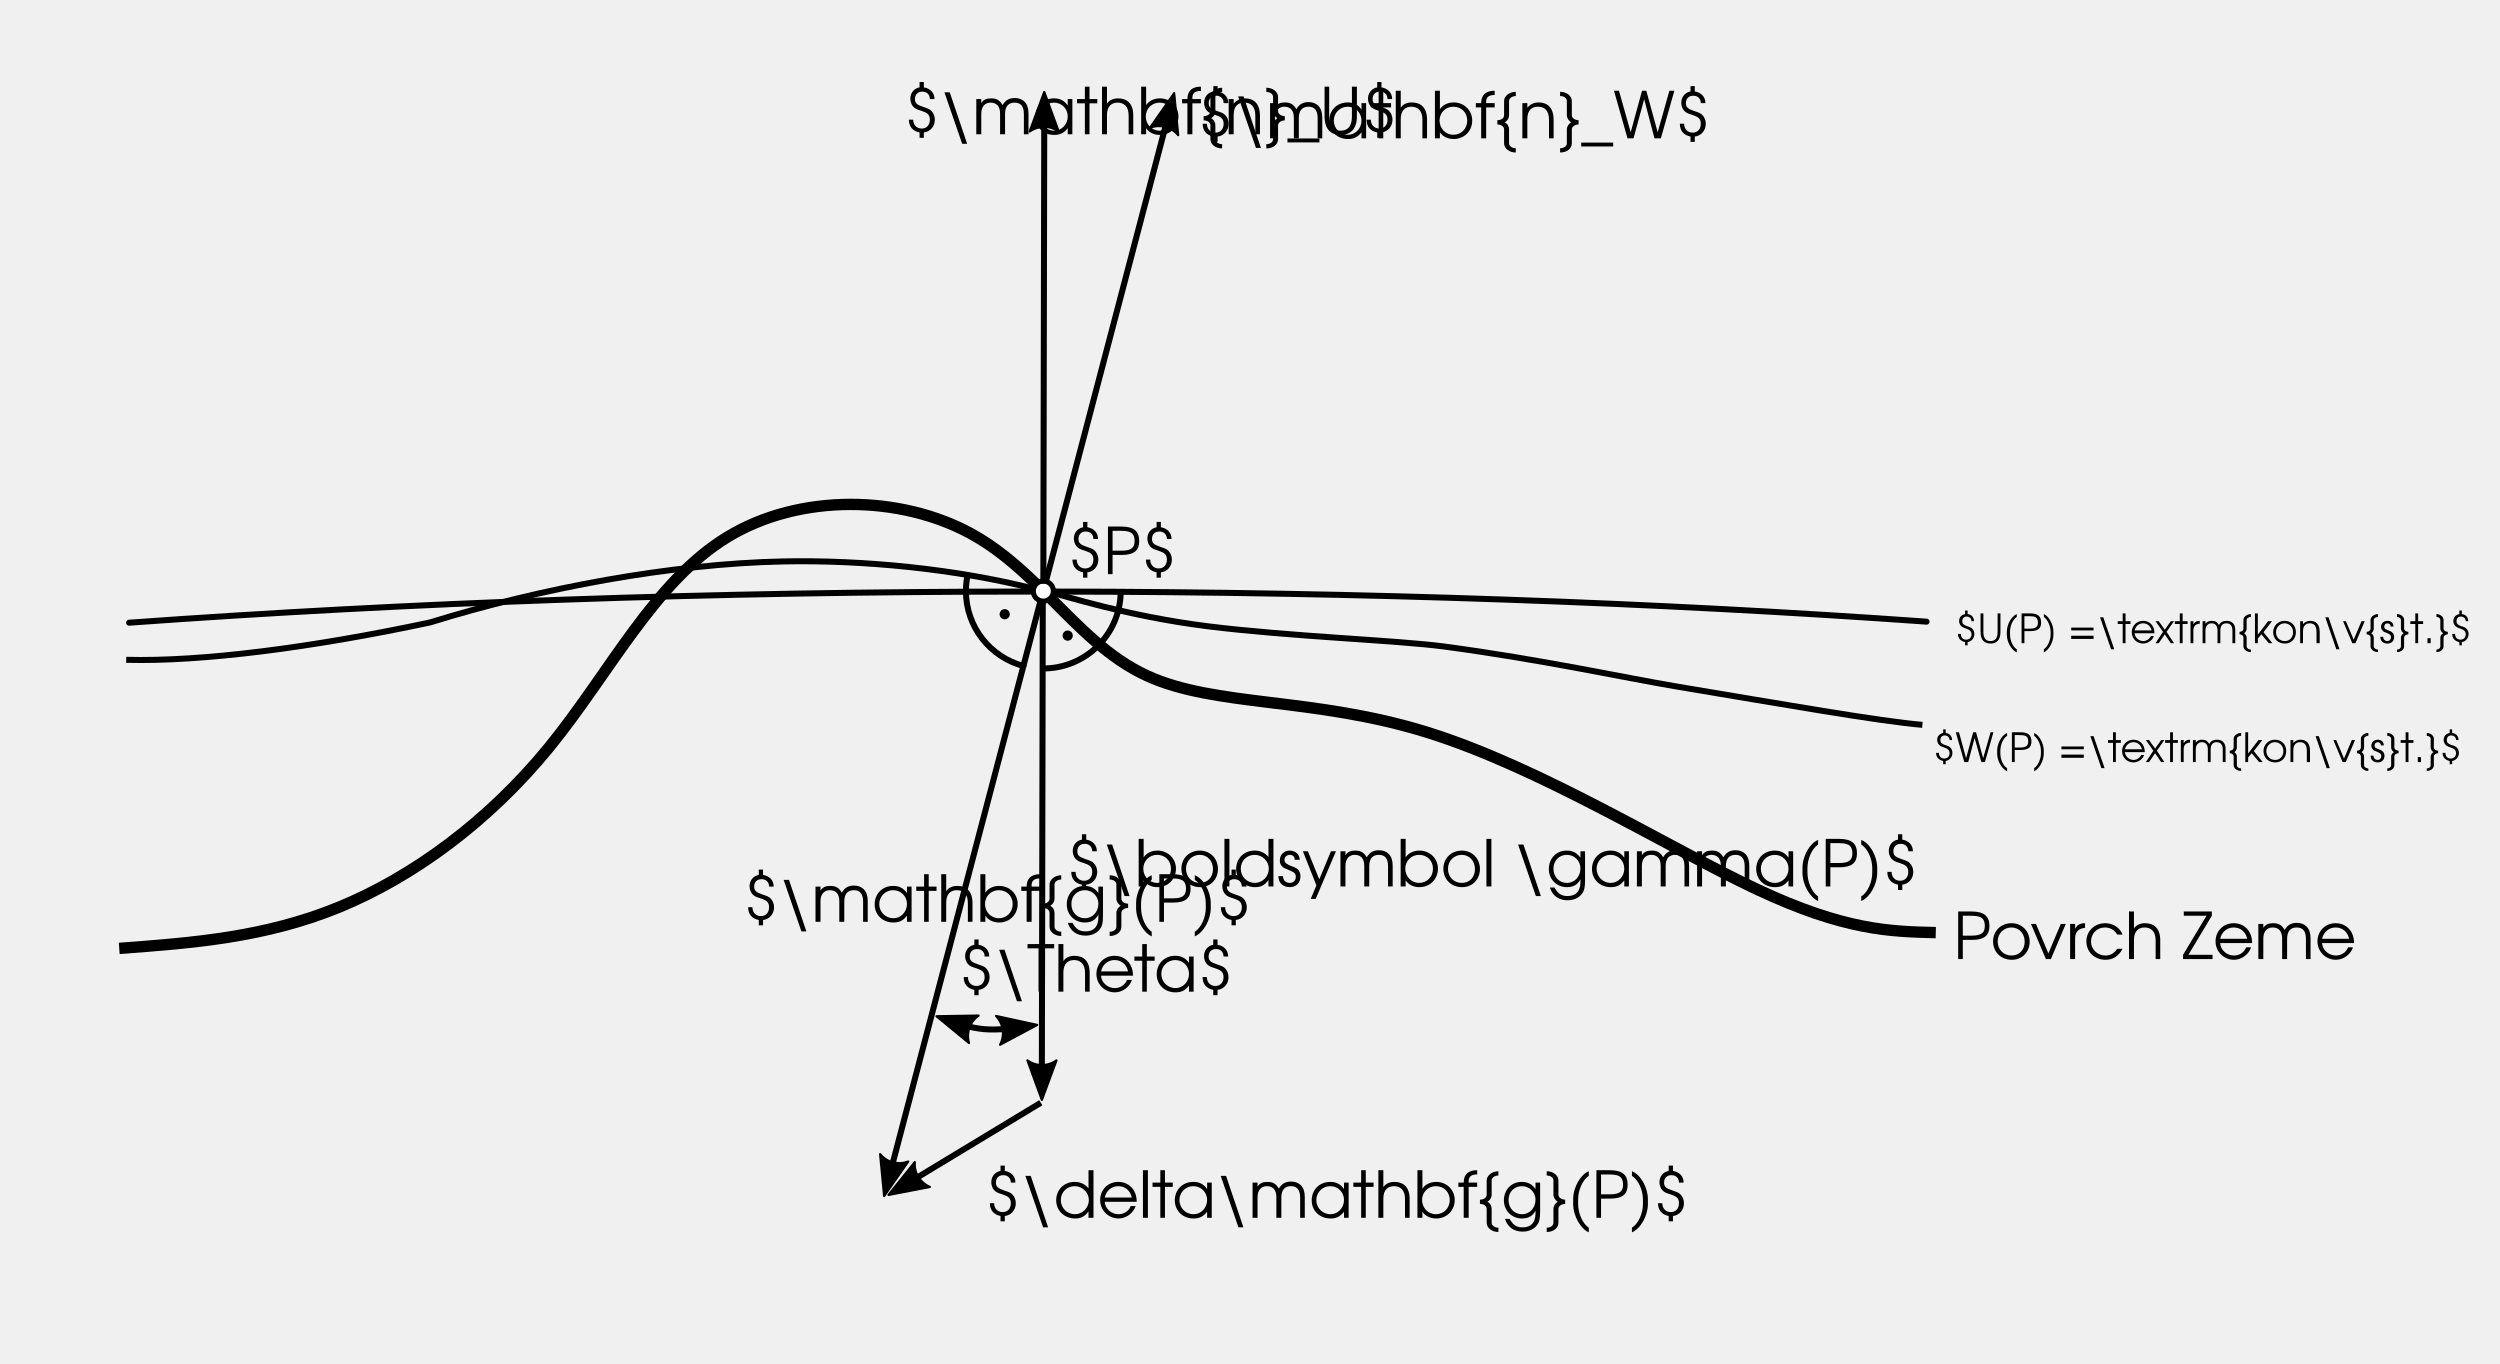
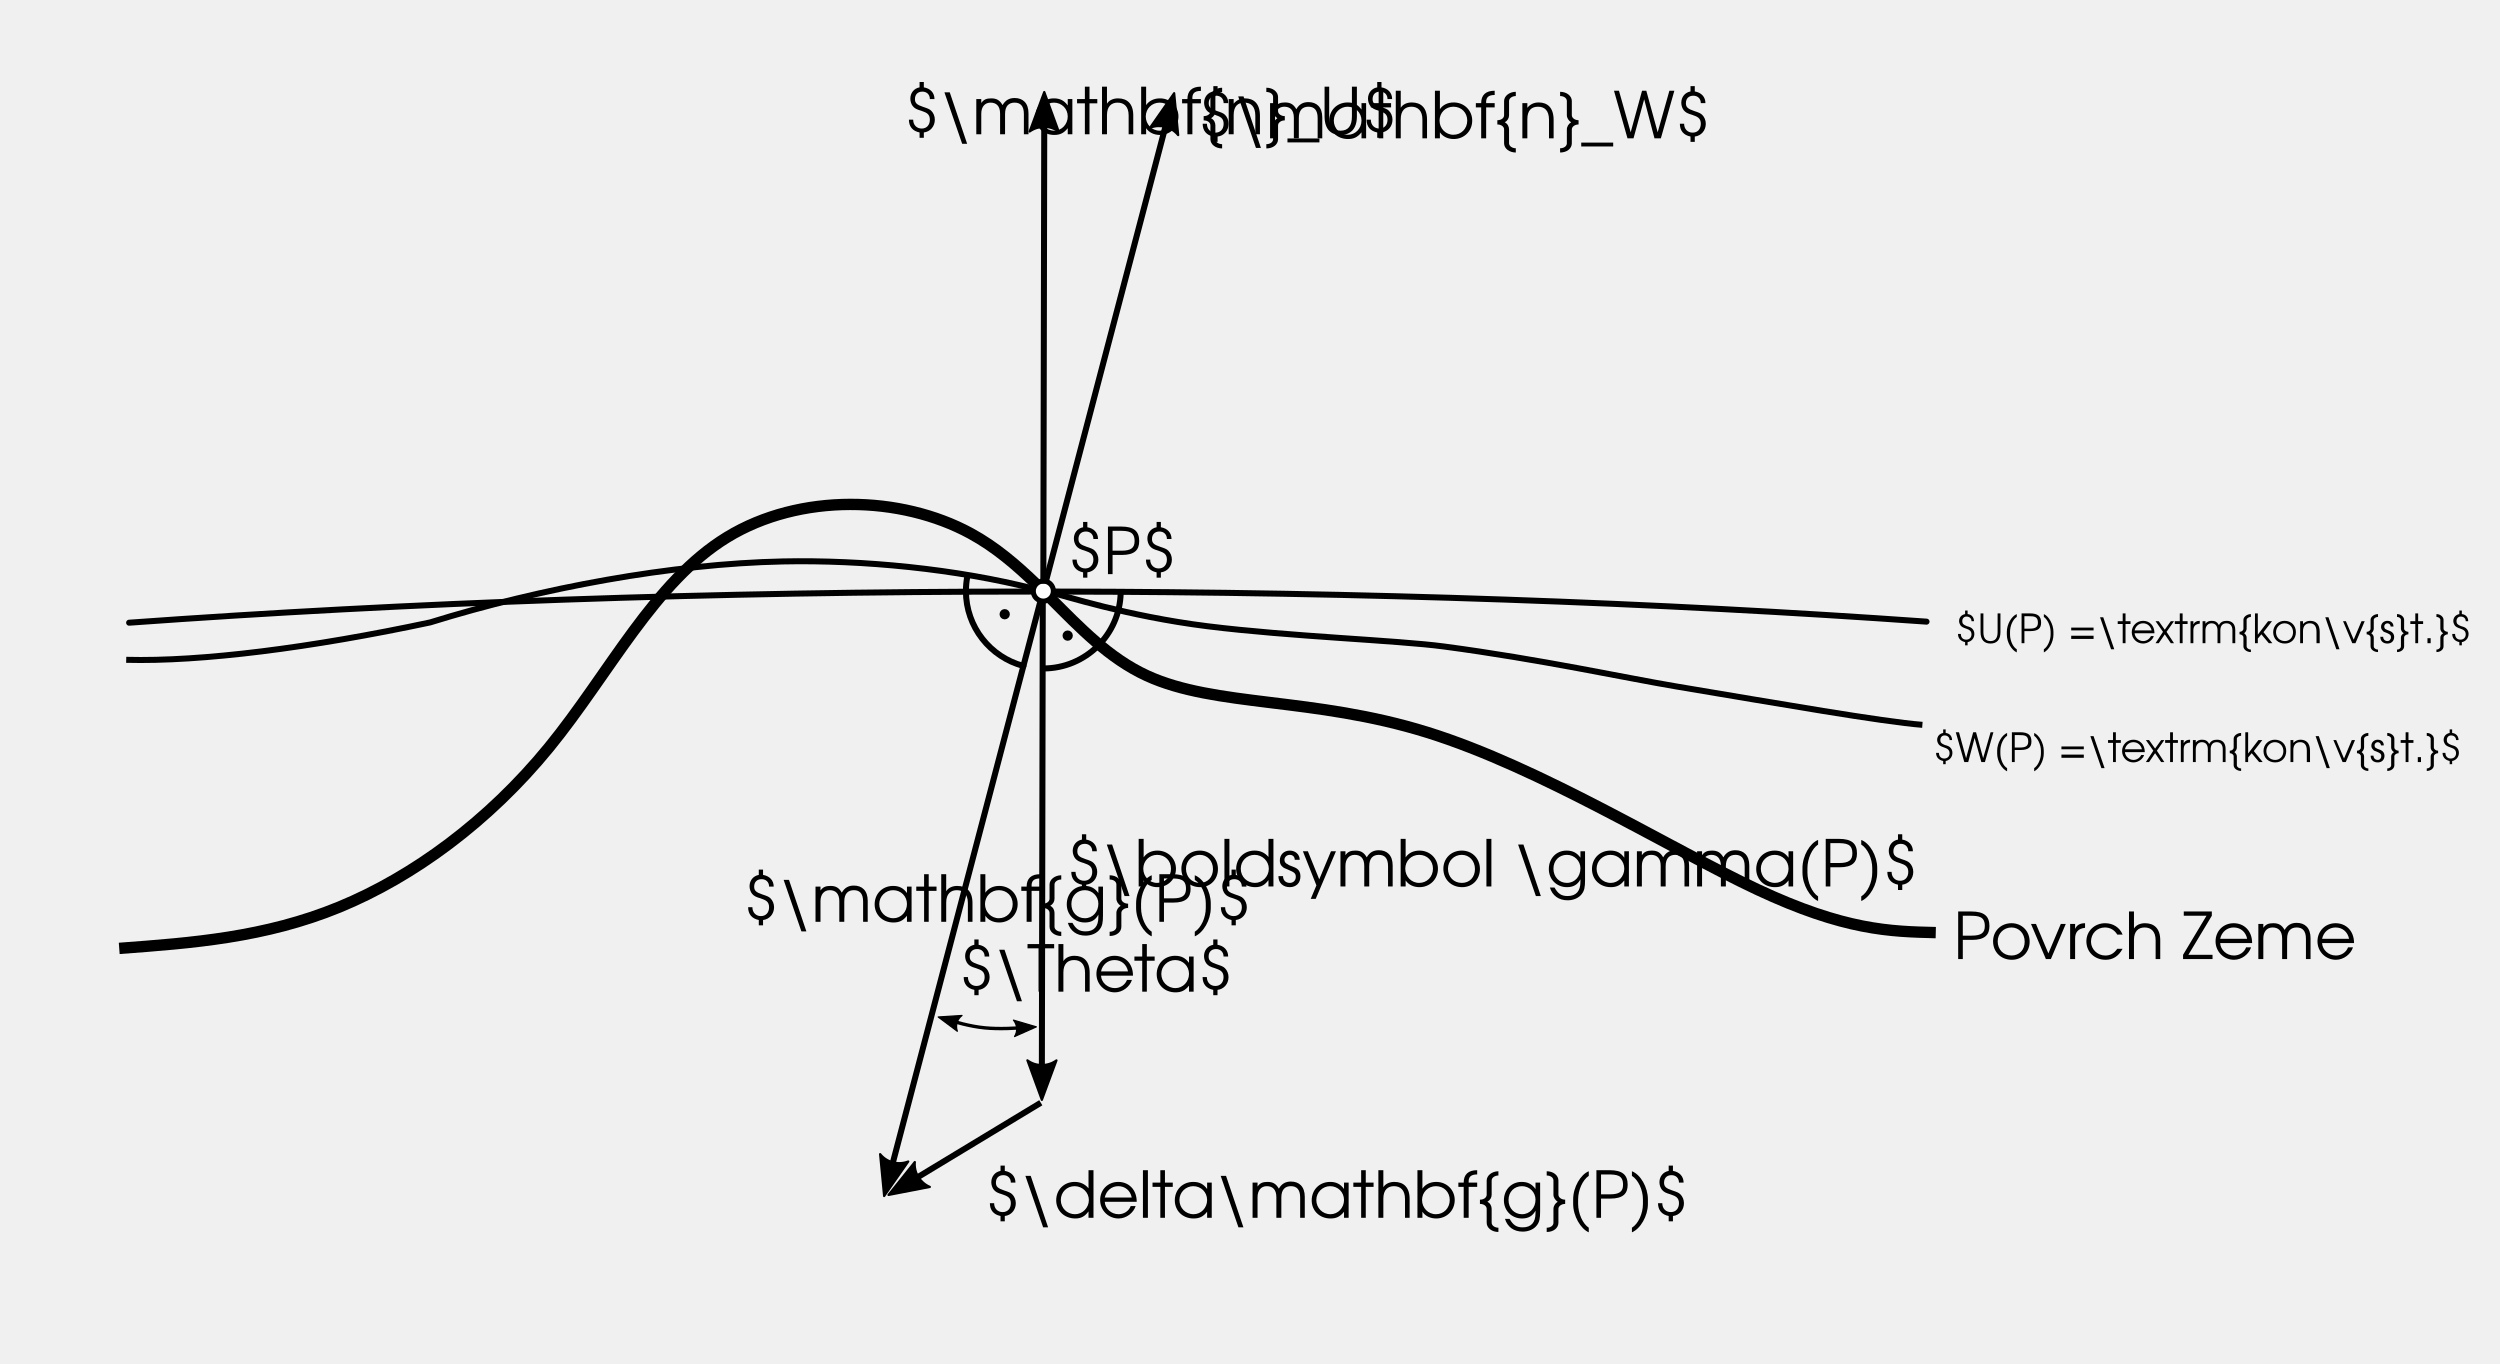
<svg xmlns="http://www.w3.org/2000/svg" xmlns:ns1="http://www.openswatchbook.org/uri/2009/osb" width="110mm" height="60mm" viewBox="0 0 110 60" version="1.1" id="svg8">
  <defs id="defs2">
    <marker style="overflow:visible" id="marker3632" refX="0" refY="0" orient="auto">
      <path transform="scale(0.6)" d="M 8.719,4.034 -2.207,0.016 8.719,-4.002 c -1.745,2.372 -1.735,5.617 -6e-7,8.035 z" style="fill:#000000;fill-opacity:1;fill-rule:evenodd;stroke:#000000;stroke-width:0.625;stroke-linejoin:round;stroke-opacity:1" id="path3630" />
    </marker>
    <marker style="overflow:visible" id="marker3406" refX="0" refY="0" orient="auto">
      <path transform="scale(0.6)" d="M 8.719,4.034 -2.207,0.016 8.719,-4.002 c -1.745,2.372 -1.735,5.617 -6e-7,8.035 z" style="fill:#000000;fill-opacity:1;fill-rule:evenodd;stroke:#000000;stroke-width:0.625;stroke-linejoin:round;stroke-opacity:1" id="path3404" />
    </marker>
    <marker style="overflow:visible" id="marker2202" refX="0" refY="0" orient="auto">
      <path transform="scale(-0.6)" d="M 8.719,4.034 -2.207,0.016 8.719,-4.002 c -1.745,2.372 -1.735,5.617 -6e-7,8.035 z" style="fill:#000000;fill-opacity:1;fill-rule:evenodd;stroke:#000000;stroke-width:0.625;stroke-linejoin:round;stroke-opacity:1" id="path2200" />
    </marker>
    <linearGradient id="linearGradient1205" ns1:paint="solid">
      <stop style="stop-color:#000000;stop-opacity:1;" offset="0" id="stop1203" />
    </linearGradient>
    <marker style="overflow:visible" id="marker4279" refX="0" refY="0" orient="auto">
      <path transform="scale(-0.6)" d="M 8.719,4.034 -2.207,0.016 8.719,-4.002 c -1.745,2.372 -1.735,5.617 -6e-7,8.035 z" style="fill:#000000;fill-opacity:1;fill-rule:evenodd;stroke:#000000;stroke-width:0.625;stroke-linejoin:round;stroke-opacity:1" id="path4277" />
    </marker>
    <marker style="overflow:visible" id="marker3811" refX="0" refY="0" orient="auto">
      <path transform="scale(-0.6)" d="M 8.719,4.034 -2.207,0.016 8.719,-4.002 c -1.745,2.372 -1.735,5.617 -6e-7,8.035 z" style="fill:#000000;fill-opacity:1;fill-rule:evenodd;stroke:#000000;stroke-width:0.625;stroke-linejoin:round;stroke-opacity:1" id="path3809" />
    </marker>
    <marker style="overflow:visible" id="marker2639" refX="0" refY="0" orient="auto">
      <path transform="scale(0.6)" d="M 8.719,4.034 -2.207,0.016 8.719,-4.002 c -1.745,2.372 -1.735,5.617 -6e-7,8.035 z" style="fill:#000000;fill-opacity:1;fill-rule:evenodd;stroke:#000000;stroke-width:0.625;stroke-linejoin:round;stroke-opacity:1" id="path2637" />
    </marker>
    <marker style="overflow:visible" id="Arrow1Mstart" refX="0" refY="0" orient="auto">
      <path transform="matrix(0.4,0,0,0.4,4,0)" style="fill:#000000;fill-opacity:1;fill-rule:evenodd;stroke:#000000;stroke-width:1pt;stroke-opacity:1" d="M 0,0 5,-5 -12.5,0 5,5 Z" id="path2093" />
    </marker>
    <marker style="overflow:visible" id="marker1847" refX="0" refY="0" orient="auto">
      <path transform="scale(-0.6)" d="M 8.719,4.034 -2.207,0.016 8.719,-4.002 c -1.745,2.372 -1.735,5.617 -6e-7,8.035 z" style="fill:#000000;fill-opacity:1;fill-rule:evenodd;stroke:#000000;stroke-width:0.625;stroke-linejoin:round;stroke-opacity:1" id="path1845" />
    </marker>
    <marker style="overflow:visible" id="Arrow2Mstart" refX="0" refY="0" orient="auto">
      <path transform="scale(0.6)" d="M 8.719,4.034 -2.207,0.016 8.719,-4.002 c -1.745,2.372 -1.735,5.617 -6e-7,8.035 z" style="fill:#000000;fill-opacity:1;fill-rule:evenodd;stroke:#000000;stroke-width:0.625;stroke-linejoin:round;stroke-opacity:1" id="path891" />
    </marker>
    <marker style="overflow:visible" id="marker1347" refX="0" refY="0" orient="auto">
      <path transform="matrix(-0.8,0,0,-0.8,-10,0)" style="fill:#000000;fill-opacity:1;fill-rule:evenodd;stroke:#000000;stroke-width:1pt;stroke-opacity:1" d="M 0,0 5,-5 -12.5,0 5,5 Z" id="path1345" />
    </marker>
    <marker style="overflow:visible" id="marker1259" refX="0" refY="0" orient="auto">
      <path transform="scale(-0.6)" d="M 8.719,4.034 -2.207,0.016 8.719,-4.002 c -1.745,2.372 -1.735,5.617 -6e-7,8.035 z" style="fill:#000000;fill-opacity:1;fill-rule:evenodd;stroke:#000000;stroke-width:0.625;stroke-linejoin:round;stroke-opacity:1" id="path1257" />
    </marker>
    <marker style="overflow:visible" id="Arrow2Mend" refX="0" refY="0" orient="auto">
      <path transform="scale(-0.6)" d="M 8.719,4.034 -2.207,0.016 8.719,-4.002 c -1.745,2.372 -1.735,5.617 -6e-7,8.035 z" style="fill:#000000;fill-opacity:1;fill-rule:evenodd;stroke:#000000;stroke-width:0.625;stroke-linejoin:round;stroke-opacity:1" id="path894" />
    </marker>
    <marker style="overflow:visible" id="Arrow1Mend" refX="0" refY="0" orient="auto">
      <path transform="matrix(-0.4,0,0,-0.4,-4,0)" style="fill:#000000;fill-opacity:1;fill-rule:evenodd;stroke:#000000;stroke-width:1pt;stroke-opacity:1" d="M 0,0 5,-5 -12.5,0 5,5 Z" id="path876" />
    </marker>
    <marker style="overflow:visible" id="Arrow2Lend" refX="0" refY="0" orient="auto">
      <path transform="matrix(-1.1,0,0,-1.1,-1.1,0)" d="M 8.719,4.034 -2.207,0.016 8.719,-4.002 c -1.745,2.372 -1.735,5.617 -6e-7,8.035 z" style="fill:#000000;fill-opacity:1;fill-rule:evenodd;stroke:#000000;stroke-width:0.625;stroke-linejoin:round;stroke-opacity:1" id="path888" />
    </marker>
    <marker style="overflow:visible" id="Arrow1Lend" refX="0" refY="0" orient="auto">
      <path transform="matrix(-0.8,0,0,-0.8,-10,0)" style="fill:#000000;fill-opacity:1;fill-rule:evenodd;stroke:#000000;stroke-width:1pt;stroke-opacity:1" d="M 0,0 5,-5 -12.5,0 5,5 Z" id="path870" />
    </marker>
    <marker style="overflow:visible" id="marker1945-6" refX="0" refY="0" orient="auto">
      <path transform="scale(-0.6)" d="M 8.719,4.034 -2.207,0.016 8.719,-4.002 c -1.745,2.372 -1.735,5.617 -6e-7,8.035 z" style="fill:#000000;fill-opacity:1;fill-rule:evenodd;stroke:#000000;stroke-width:0.625;stroke-linejoin:round;stroke-opacity:1" id="path1943-2" />
    </marker>
    <marker style="overflow:visible" id="marker1945-1" refX="0" refY="0" orient="auto">
      <path transform="scale(-0.6)" d="M 8.719,4.034 -2.207,0.016 8.719,-4.002 c -1.745,2.372 -1.735,5.617 -6e-7,8.035 z" style="fill:#000000;fill-opacity:1;fill-rule:evenodd;stroke:#000000;stroke-width:0.625;stroke-linejoin:round;stroke-opacity:1" id="path1943-0" />
    </marker>
    <marker style="overflow:visible" id="marker1945-0" refX="0" refY="0" orient="auto">
      <path transform="scale(-0.6)" d="M 8.719,4.034 -2.207,0.016 8.719,-4.002 c -1.745,2.372 -1.735,5.617 -6e-7,8.035 z" style="fill:#000000;fill-opacity:1;fill-rule:evenodd;stroke:#000000;stroke-width:0.625;stroke-linejoin:round;stroke-opacity:1" id="path1943-8" />
    </marker>
    <marker style="overflow:visible" id="marker1847-6" refX="0" refY="0" orient="auto">
      <path transform="scale(-0.6)" d="M 8.719,4.034 -2.207,0.016 8.719,-4.002 c -1.745,2.372 -1.735,5.617 -6e-7,8.035 z" style="fill:#000000;fill-opacity:1;fill-rule:evenodd;stroke:#000000;stroke-width:0.625;stroke-linejoin:round;stroke-opacity:1" id="path1845-8" />
    </marker>
    <marker style="overflow:visible" id="marker1847-68" refX="0" refY="0" orient="auto">
      <path transform="scale(-0.6)" d="M 8.719,4.034 -2.207,0.016 8.719,-4.002 c -1.745,2.372 -1.735,5.617 -6e-7,8.035 z" style="fill:#000000;fill-opacity:1;fill-rule:evenodd;stroke:#000000;stroke-width:0.625;stroke-linejoin:round;stroke-opacity:1" id="path1845-5" />
    </marker>
    <marker style="overflow:visible" id="marker1945-3" refX="0" refY="0" orient="auto">
      <path transform="scale(-0.6)" d="M 8.719,4.034 -2.207,0.016 8.719,-4.002 c -1.745,2.372 -1.735,5.617 -6e-7,8.035 z" style="fill:#000000;fill-opacity:1;fill-rule:evenodd;stroke:#000000;stroke-width:0.625;stroke-linejoin:round;stroke-opacity:1" id="path1943-6" />
    </marker>
    <marker style="overflow:visible" id="marker1847-5" refX="0" refY="0" orient="auto">
      <path transform="scale(-0.6)" d="M 8.719,4.034 -2.207,0.016 8.719,-4.002 c -1.745,2.372 -1.735,5.617 -6e-7,8.035 z" style="fill:#000000;fill-opacity:1;fill-rule:evenodd;stroke:#000000;stroke-width:0.625;stroke-linejoin:round;stroke-opacity:1" id="path1845-3" />
    </marker>
    <marker style="overflow:visible" id="marker1847-9" refX="0" refY="0" orient="auto">
      <path transform="scale(-0.6)" d="M 8.719,4.034 -2.207,0.016 8.719,-4.002 c -1.745,2.372 -1.735,5.617 -6e-7,8.035 z" style="fill:#000000;fill-opacity:1;fill-rule:evenodd;stroke:#000000;stroke-width:0.625;stroke-linejoin:round;stroke-opacity:1" id="path1845-2" />
    </marker>
    <marker style="overflow:visible" id="marker4279-6" refX="0" refY="0" orient="auto">
      <path transform="scale(-0.6)" d="M 8.719,4.034 -2.207,0.016 8.719,-4.002 c -1.745,2.372 -1.735,5.617 -6e-7,8.035 z" style="fill:#000000;fill-opacity:1;fill-rule:evenodd;stroke:#000000;stroke-width:0.625;stroke-linejoin:round;stroke-opacity:1" id="path4277-0" />
    </marker>
    <marker style="overflow:visible" id="marker4279-2" refX="0" refY="0" orient="auto">
      <path transform="scale(-0.6)" d="M 8.719,4.034 -2.207,0.016 8.719,-4.002 c -1.745,2.372 -1.735,5.617 -6e-7,8.035 z" style="fill:#000000;fill-opacity:1;fill-rule:evenodd;stroke:#000000;stroke-width:0.625;stroke-linejoin:round;stroke-opacity:1" id="path4277-7" />
    </marker>
    <marker style="overflow:visible" id="marker4279-5" refX="0" refY="0" orient="auto">
      <path transform="scale(-0.6)" d="M 8.719,4.034 -2.207,0.016 8.719,-4.002 c -1.745,2.372 -1.735,5.617 -6e-7,8.035 z" style="fill:#000000;fill-opacity:1;fill-rule:evenodd;stroke:#000000;stroke-width:0.625;stroke-linejoin:round;stroke-opacity:1" id="path4277-04" />
    </marker>
    <marker style="overflow:visible" id="marker1259-3" refX="0" refY="0" orient="auto">
      <path transform="scale(-0.6)" d="M 8.719,4.034 -2.207,0.016 8.719,-4.002 c -1.745,2.372 -1.735,5.617 -6e-7,8.035 z" style="fill:#000000;fill-opacity:1;fill-rule:evenodd;stroke:#000000;stroke-width:0.625;stroke-linejoin:round;stroke-opacity:1" id="path1257-6" />
    </marker>
    <marker style="overflow:visible" id="marker4279-7" refX="0" refY="0" orient="auto">
      <path transform="scale(-0.6)" d="M 8.719,4.034 -2.207,0.016 8.719,-4.002 c -1.745,2.372 -1.735,5.617 -6e-7,8.035 z" style="fill:#000000;fill-opacity:1;fill-rule:evenodd;stroke:#000000;stroke-width:0.625;stroke-linejoin:round;stroke-opacity:1" id="path4277-5" />
    </marker>
    <marker style="overflow:visible" id="marker4279-3" refX="0" refY="0" orient="auto">
      <path transform="scale(-0.6)" d="M 8.719,4.034 -2.207,0.016 8.719,-4.002 c -1.745,2.372 -1.735,5.617 -6e-7,8.035 z" style="fill:#000000;fill-opacity:1;fill-rule:evenodd;stroke:#000000;stroke-width:0.625;stroke-linejoin:round;stroke-opacity:1" id="path4277-6" />
    </marker>
    <marker style="overflow:visible" id="marker4279-3-5" refX="0" refY="0" orient="auto">
      <path transform="scale(-0.6)" d="M 8.719,4.034 -2.207,0.016 8.719,-4.002 c -1.745,2.372 -1.735,5.617 -6e-7,8.035 z" style="fill:#000000;fill-opacity:1;fill-rule:evenodd;stroke:#000000;stroke-width:0.625;stroke-linejoin:round;stroke-opacity:1" id="path4277-6-3" />
    </marker>
    <marker style="overflow:visible" id="marker4279-3-5-6" refX="0" refY="0" orient="auto">
      <path transform="scale(-0.6)" d="M 8.719,4.034 -2.207,0.016 8.719,-4.002 c -1.745,2.372 -1.735,5.617 -6e-7,8.035 z" style="fill:#000000;fill-opacity:1;fill-rule:evenodd;stroke:#000000;stroke-width:0.625;stroke-linejoin:round;stroke-opacity:1" id="path4277-6-3-2" />
    </marker>
    <marker style="overflow:visible" id="marker4279-3-5-1" refX="0" refY="0" orient="auto">
      <path transform="scale(-0.6)" d="M 8.719,4.034 -2.207,0.016 8.719,-4.002 c -1.745,2.372 -1.735,5.617 -6e-7,8.035 z" style="fill:#000000;fill-opacity:1;fill-rule:evenodd;stroke:#000000;stroke-width:0.625;stroke-linejoin:round;stroke-opacity:1" id="path4277-6-3-27" />
    </marker>
    <marker style="overflow:visible" id="marker4279-1" refX="0" refY="0" orient="auto">
      <path transform="scale(-0.6)" d="M 8.719,4.034 -2.207,0.016 8.719,-4.002 c -1.745,2.372 -1.735,5.617 -6e-7,8.035 z" style="fill:#000000;fill-opacity:1;fill-rule:evenodd;stroke:#000000;stroke-width:0.625;stroke-linejoin:round;stroke-opacity:1" id="path4277-75" />
    </marker>
    <marker style="overflow:visible" id="marker4279-1-9" refX="0" refY="0" orient="auto">
      <path transform="scale(-0.6)" d="M 8.719,4.034 -2.207,0.016 8.719,-4.002 c -1.745,2.372 -1.735,5.617 -6e-7,8.035 z" style="fill:#000000;fill-opacity:1;fill-rule:evenodd;stroke:#000000;stroke-width:0.625;stroke-linejoin:round;stroke-opacity:1" id="path4277-75-9" />
    </marker>
    <marker style="overflow:visible" id="marker4279-1-0" refX="0" refY="0" orient="auto">
      <path transform="scale(-0.6)" d="M 8.719,4.034 -2.207,0.016 8.719,-4.002 c -1.745,2.372 -1.735,5.617 -6e-7,8.035 z" style="fill:#000000;fill-opacity:1;fill-rule:evenodd;stroke:#000000;stroke-width:0.625;stroke-linejoin:round;stroke-opacity:1" id="path4277-75-6" />
    </marker>
  </defs>
  <g id="layer1" style="display:inline;mix-blend-mode:normal">
    <text xml:space="preserve" style="font-style:normal;font-variant:normal;font-weight:normal;font-stretch:normal;font-size:10.583px;line-height:1.25;font-family:Karumbi;-inkscape-font-specification:Karumbi;letter-spacing:0px;word-spacing:0px;fill:#000000;fill-opacity:1;stroke:none;stroke-width:0.265" x="33.116" y="33.907" id="text2175">
      <tspan id="tspan2173" x="33.116" y="33.907" style="stroke-width:0.265" />
    </text>
    <path style="fill:none;stroke:#000000;stroke-width:0.265;stroke-linecap:butt;stroke-linejoin:miter;stroke-miterlimit:4;stroke-dasharray:none;stroke-opacity:1" d="m 5.553,29.032 c 3.292,0.088 8.143,-0.53 13.375,-1.646 4.883,-1.515 10.622,-2.582 15.522,-2.683 3.507,-0.073 7.629,0.329 11.062,1.206 m 0.811,0.187 c 0.447,0.087 3.225,1.012 6.82,1.46 3.632,0.453 8.318,0.614 10.393,0.89 4.229,0.561 8.044,1.394 10.241,1.761 4.539,0.759 9.043,1.548 10.808,1.686" id="path1444" />
    <path style="fill:none;fill-opacity:1;stroke:#000000;stroke-width:0.5;stroke-linecap:butt;stroke-linejoin:miter;stroke-miterlimit:4;stroke-dasharray:none;stroke-opacity:1" d="m 5.246,41.729 c 3.207,-0.238 6.414,-0.476 9.677,-1.816 3.263,-1.34 6.583,-3.782 9.233,-7.026 2.65,-3.244 4.629,-7.29 7.839,-9.25 3.209,-1.96 7.648,-1.833 10.712,-0.165 1.101,0.6 2.025,1.398 2.896,2.24 m 0.605,0.596 c 1.321,1.321 2.586,2.656 4.258,3.424 3.004,1.381 7.321,0.933 12.323,2.488 5.002,1.556 10.689,5.115 14.534,6.918 3.845,1.803 5.848,1.85 7.851,1.897" id="path1448" />
    <path style="fill:none;stroke:#000000;stroke-width:0.265;stroke-linecap:butt;stroke-linejoin:miter;stroke-miterlimit:4;stroke-dasharray:none;stroke-opacity:1;marker-end:url(#marker4279)" d="m 45.788,26.419 c 0,0 -6.799,25.866 -6.799,25.866" id="path1195" />
    <path id="path1235" style="fill:none;fill-opacity:0.321;fill-rule:evenodd;stroke:#000000;stroke-width:0.265;stroke-linecap:round;stroke-linejoin:bevel;stroke-miterlimit:4;stroke-dasharray:none;stroke-dashoffset:0;paint-order:fill markers stroke" d="M 5.682,27.399 C 17.866,26.519 31.324,26.03 45.473,26.028 m 0.888,5.25e-4 c 13.645,0.017 26.593,0.487 38.406,1.324" />
    <path style="display:inline;mix-blend-mode:normal;fill:none;stroke:#000000;stroke-width:0.265;stroke-linecap:butt;stroke-linejoin:miter;stroke-miterlimit:4;stroke-dasharray:none;stroke-opacity:1;marker-end:url(#marker4279-1)" d="m 45.882,26.435 c 0,0 -0.042,21.608 -0.042,21.608" id="path1195-6" />
    <circle style="display:inline;mix-blend-mode:normal;fill:#000000;fill-opacity:1;stroke:#000000;stroke-width:0.25;stroke-linecap:butt;stroke-linejoin:round;stroke-miterlimit:4;stroke-dasharray:none;stroke-dashoffset:0;stroke-opacity:1" id="path9634-5" cx="44.207" cy="27.026" r="0.102" />
    <circle style="display:inline;mix-blend-mode:normal;fill:#000000;fill-opacity:1;stroke:#000000;stroke-width:0.25;stroke-linecap:butt;stroke-linejoin:round;stroke-miterlimit:4;stroke-dasharray:none;stroke-dashoffset:0;stroke-opacity:1" id="path9634-5-9" cx="46.978" cy="27.967" r="0.102" />
    <circle style="display:inline;mix-blend-mode:normal;fill:#ffffff;fill-opacity:1;stroke:#000000;stroke-width:0.45;stroke-linecap:round;stroke-linejoin:round;stroke-miterlimit:4;stroke-dasharray:none;stroke-opacity:1;paint-order:stroke fill markers" id="path2037-4" cx="45.907" cy="26.008" r="0.33" />
    <path style="display:inline;mix-blend-mode:normal;fill:none;stroke:#000000;stroke-width:0.265;stroke-linecap:butt;stroke-linejoin:miter;stroke-miterlimit:4;stroke-dasharray:none;stroke-opacity:1;marker-end:url(#marker4279-1-9)" d="m 45.795,48.521 c 0,0 -6.401,3.872 -6.401,3.872" id="path1195-6-3" />
-     <path style="fill:none;stroke:#000000;stroke-width:0.265px;stroke-linecap:butt;stroke-linejoin:miter;stroke-opacity:1;marker-start:url(#marker2639);marker-end:url(#marker2202)" d="m 41.539,44.829 c 0.572,0.2 1.144,0.4 1.769,0.454 0.625,0.053 1.303,-0.041 1.981,-0.135" id="path2190" />
+     <path style="fill:none;stroke:#000000;stroke-width:0.15;stroke-linecap:butt;stroke-linejoin:miter;stroke-miterlimit:4;stroke-dasharray:none;stroke-opacity:1;marker-start:url(#marker2639);marker-end:url(#marker2202)" d="m 41.473,44.803 c 0.598,0.178 1.196,0.357 1.85,0.422 0.654,0.065 1.366,0.018 2.077,-0.029" id="path2190" />
    <path style="display:inline;mix-blend-mode:normal;fill:none;stroke:#000000;stroke-width:0.265;stroke-linecap:butt;stroke-linejoin:miter;stroke-miterlimit:4;stroke-dasharray:none;stroke-opacity:1;marker-start:url(#marker3406)" d="m 51.576,4.441 c 0,0 -4.148,15.78 -4.148,15.78 0,0 -1.417,5.39 -1.417,5.39" id="path1195-2" />
    <path style="display:inline;mix-blend-mode:normal;fill:none;stroke:#000000;stroke-width:0.265;stroke-linecap:butt;stroke-linejoin:miter;stroke-miterlimit:4;stroke-dasharray:none;stroke-opacity:1;marker-start:url(#marker3632)" d="m 45.949,4.401 c 0,0 -0.042,21.277 -0.042,21.277" id="path1195-6-4" />
    <path id="path3904" style="fill:none;fill-opacity:0.1;fill-rule:evenodd;stroke:#000000;stroke-width:0.265;stroke-linecap:round;stroke-linejoin:bevel;stroke-miterlimit:4;stroke-dasharray:none;stroke-dashoffset:0;stroke-opacity:1;paint-order:fill markers stroke" d="m 49.31,26.082 c -0.039,1.846 -1.548,3.33 -3.403,3.33" />
    <path id="path3911" style="fill:none;fill-opacity:0.1;fill-rule:evenodd;stroke:#000000;stroke-width:0.265;stroke-linecap:round;stroke-linejoin:bevel;stroke-miterlimit:4;stroke-dasharray:none;stroke-dashoffset:0;stroke-opacity:1;paint-order:fill markers stroke" d="m 45.029,29.301 c -1.456,-0.387 -2.528,-1.715 -2.528,-3.292 0,-0.221 0.021,-0.436 0.061,-0.645" />
  </g>
  <g id="layer3" style="display:inline" />
  <g id="layer2" style="display:inline">
    <text xml:space="preserve" style="font-size:1.764px;line-height:1.25;font-family:'TeX Gyre Adventor';-inkscape-font-specification:'TeX Gyre Adventor, Normal';letter-spacing:0px;word-spacing:0px;display:inline;stroke-width:0.265" x="85.064" y="33.529" id="text3665-0-8">
      <tspan x="85.064" y="33.529" style="font-style:normal;font-variant:normal;font-weight:normal;font-stretch:normal;font-size:1.764px;font-family:'TeX Gyre Adventor';-inkscape-font-specification:'TeX Gyre Adventor';stroke-width:0.265" id="tspan1508-8">$W(P) =\textrm{kon\v{s}t.}$</tspan>
    </text>
    <text xml:space="preserve" style="font-size:2.822px;line-height:1.25;font-family:'TeX Gyre Adventor';-inkscape-font-specification:'TeX Gyre Adventor, Normal';letter-spacing:0px;word-spacing:0px;display:inline;stroke-width:0.265" x="46.969" y="25.262" id="text3665-0-1">
      <tspan x="46.969" y="25.262" style="font-style:normal;font-variant:normal;font-weight:normal;font-stretch:normal;font-size:2.822px;font-family:'TeX Gyre Adventor';-inkscape-font-specification:'TeX Gyre Adventor';stroke-width:0.265" id="tspan1508-6">$P$</tspan>
    </text>
    <text xml:space="preserve" style="font-size:2.822px;line-height:1.25;font-family:'TeX Gyre Adventor';-inkscape-font-specification:'TeX Gyre Adventor, Normal';letter-spacing:0px;word-spacing:0px;display:inline;stroke-width:0.265" x="85.94" y="42.199" id="text3665-0-8-3">
      <tspan x="85.94" y="42.199" style="font-style:normal;font-variant:normal;font-weight:normal;font-stretch:normal;font-size:2.822px;font-family:'TeX Gyre Adventor';-inkscape-font-specification:'TeX Gyre Adventor';stroke-width:0.265" id="tspan1508-8-3">Povrch Zeme</tspan>
    </text>
    <text xml:space="preserve" style="font-size:1.764px;line-height:1.25;font-family:'TeX Gyre Adventor';-inkscape-font-specification:'TeX Gyre Adventor, Normal';letter-spacing:0px;word-spacing:0px;display:inline;stroke-width:0.265" x="86.029" y="28.3" id="text3665-0-8-0">
      <tspan x="86.029" y="28.3" style="font-style:normal;font-variant:normal;font-weight:normal;font-stretch:normal;font-size:1.764px;font-family:'TeX Gyre Adventor';-inkscape-font-specification:'TeX Gyre Adventor';stroke-width:0.265" id="tspan1508-8-32">$U(P) =\textrm{kon\v{s}t.}$</tspan>
    </text>
    <text xml:space="preserve" style="font-size:2.822px;line-height:1.25;font-family:'TeX Gyre Adventor';-inkscape-font-specification:'TeX Gyre Adventor, Normal';letter-spacing:0px;word-spacing:0px;display:inline;stroke-width:0.265" x="32.7" y="40.56" id="text3665-0-1-5">
      <tspan x="32.7" y="40.56" style="font-style:normal;font-variant:normal;font-weight:normal;font-stretch:normal;font-size:2.822px;font-family:'TeX Gyre Adventor';-inkscape-font-specification:'TeX Gyre Adventor';stroke-width:0.265" id="tspan1508-6-4">$\mathbf{g}(P)$</tspan>
    </text>
    <text xml:space="preserve" style="font-size:2.822px;line-height:1.25;font-family:'TeX Gyre Adventor';-inkscape-font-specification:'TeX Gyre Adventor, Normal';letter-spacing:0px;word-spacing:0px;display:inline;stroke-width:0.265" x="46.917" y="39.003" id="text3665-0-1-5-2">
      <tspan x="46.917" y="39.003" style="font-style:normal;font-variant:normal;font-weight:normal;font-stretch:normal;font-size:2.822px;font-family:'TeX Gyre Adventor';-inkscape-font-specification:'TeX Gyre Adventor';stroke-width:0.265" id="tspan1508-6-4-2">$\boldsymbol \gamma(P)$</tspan>
    </text>
    <text xml:space="preserve" style="font-size:2.822px;line-height:1.25;font-family:'TeX Gyre Adventor';-inkscape-font-specification:'TeX Gyre Adventor, Normal';letter-spacing:0px;word-spacing:0px;display:inline;stroke-width:0.265" x="43.337" y="53.581" id="text3665-0-1-5-9">
      <tspan x="43.337" y="53.581" style="font-style:normal;font-variant:normal;font-weight:normal;font-stretch:normal;font-size:2.822px;font-family:'TeX Gyre Adventor';-inkscape-font-specification:'TeX Gyre Adventor';stroke-width:0.265" id="tspan1508-6-4-5">$\delta\mathbf{g}(P)$</tspan>
    </text>
    <text xml:space="preserve" style="font-size:2.822px;line-height:1.25;font-family:'TeX Gyre Adventor';-inkscape-font-specification:'TeX Gyre Adventor, Normal';letter-spacing:0px;word-spacing:0px;display:inline;stroke-width:0.265" x="42.184" y="43.634" id="text3665-0-1-5-6">
      <tspan x="42.184" y="43.634" style="font-style:normal;font-variant:normal;font-weight:normal;font-stretch:normal;font-size:2.822px;font-family:'TeX Gyre Adventor';-inkscape-font-specification:'TeX Gyre Adventor';stroke-width:0.265" id="tspan1508-6-4-7">$\Theta$</tspan>
    </text>
    <text xml:space="preserve" style="font-size:2.822px;line-height:1.25;font-family:'TeX Gyre Adventor';-inkscape-font-specification:'TeX Gyre Adventor, Normal';letter-spacing:0px;word-spacing:0px;display:inline;stroke-width:0.265" x="39.774" y="5.905" id="text3665-0-1-5-5">
      <tspan x="39.774" y="5.905" style="font-style:normal;font-variant:normal;font-weight:normal;font-stretch:normal;font-size:2.822px;font-family:'TeX Gyre Adventor';-inkscape-font-specification:'TeX Gyre Adventor';stroke-width:0.265" id="tspan1508-6-4-1">$\mathbf{n}_U$</tspan>
    </text>
    <text xml:space="preserve" style="font-size:2.822px;line-height:1.25;font-family:'TeX Gyre Adventor';-inkscape-font-specification:'TeX Gyre Adventor, Normal';letter-spacing:0px;word-spacing:0px;display:inline;stroke-width:0.265" x="52.699" y="6.087" id="text3665-0-1-5-5-3">
      <tspan x="52.699" y="6.087" style="font-style:normal;font-variant:normal;font-weight:normal;font-stretch:normal;font-size:2.822px;font-family:'TeX Gyre Adventor';-inkscape-font-specification:'TeX Gyre Adventor';stroke-width:0.265" id="tspan1508-6-4-1-8">$\mathbf{n}_W$</tspan>
    </text>
  </g>
</svg>
